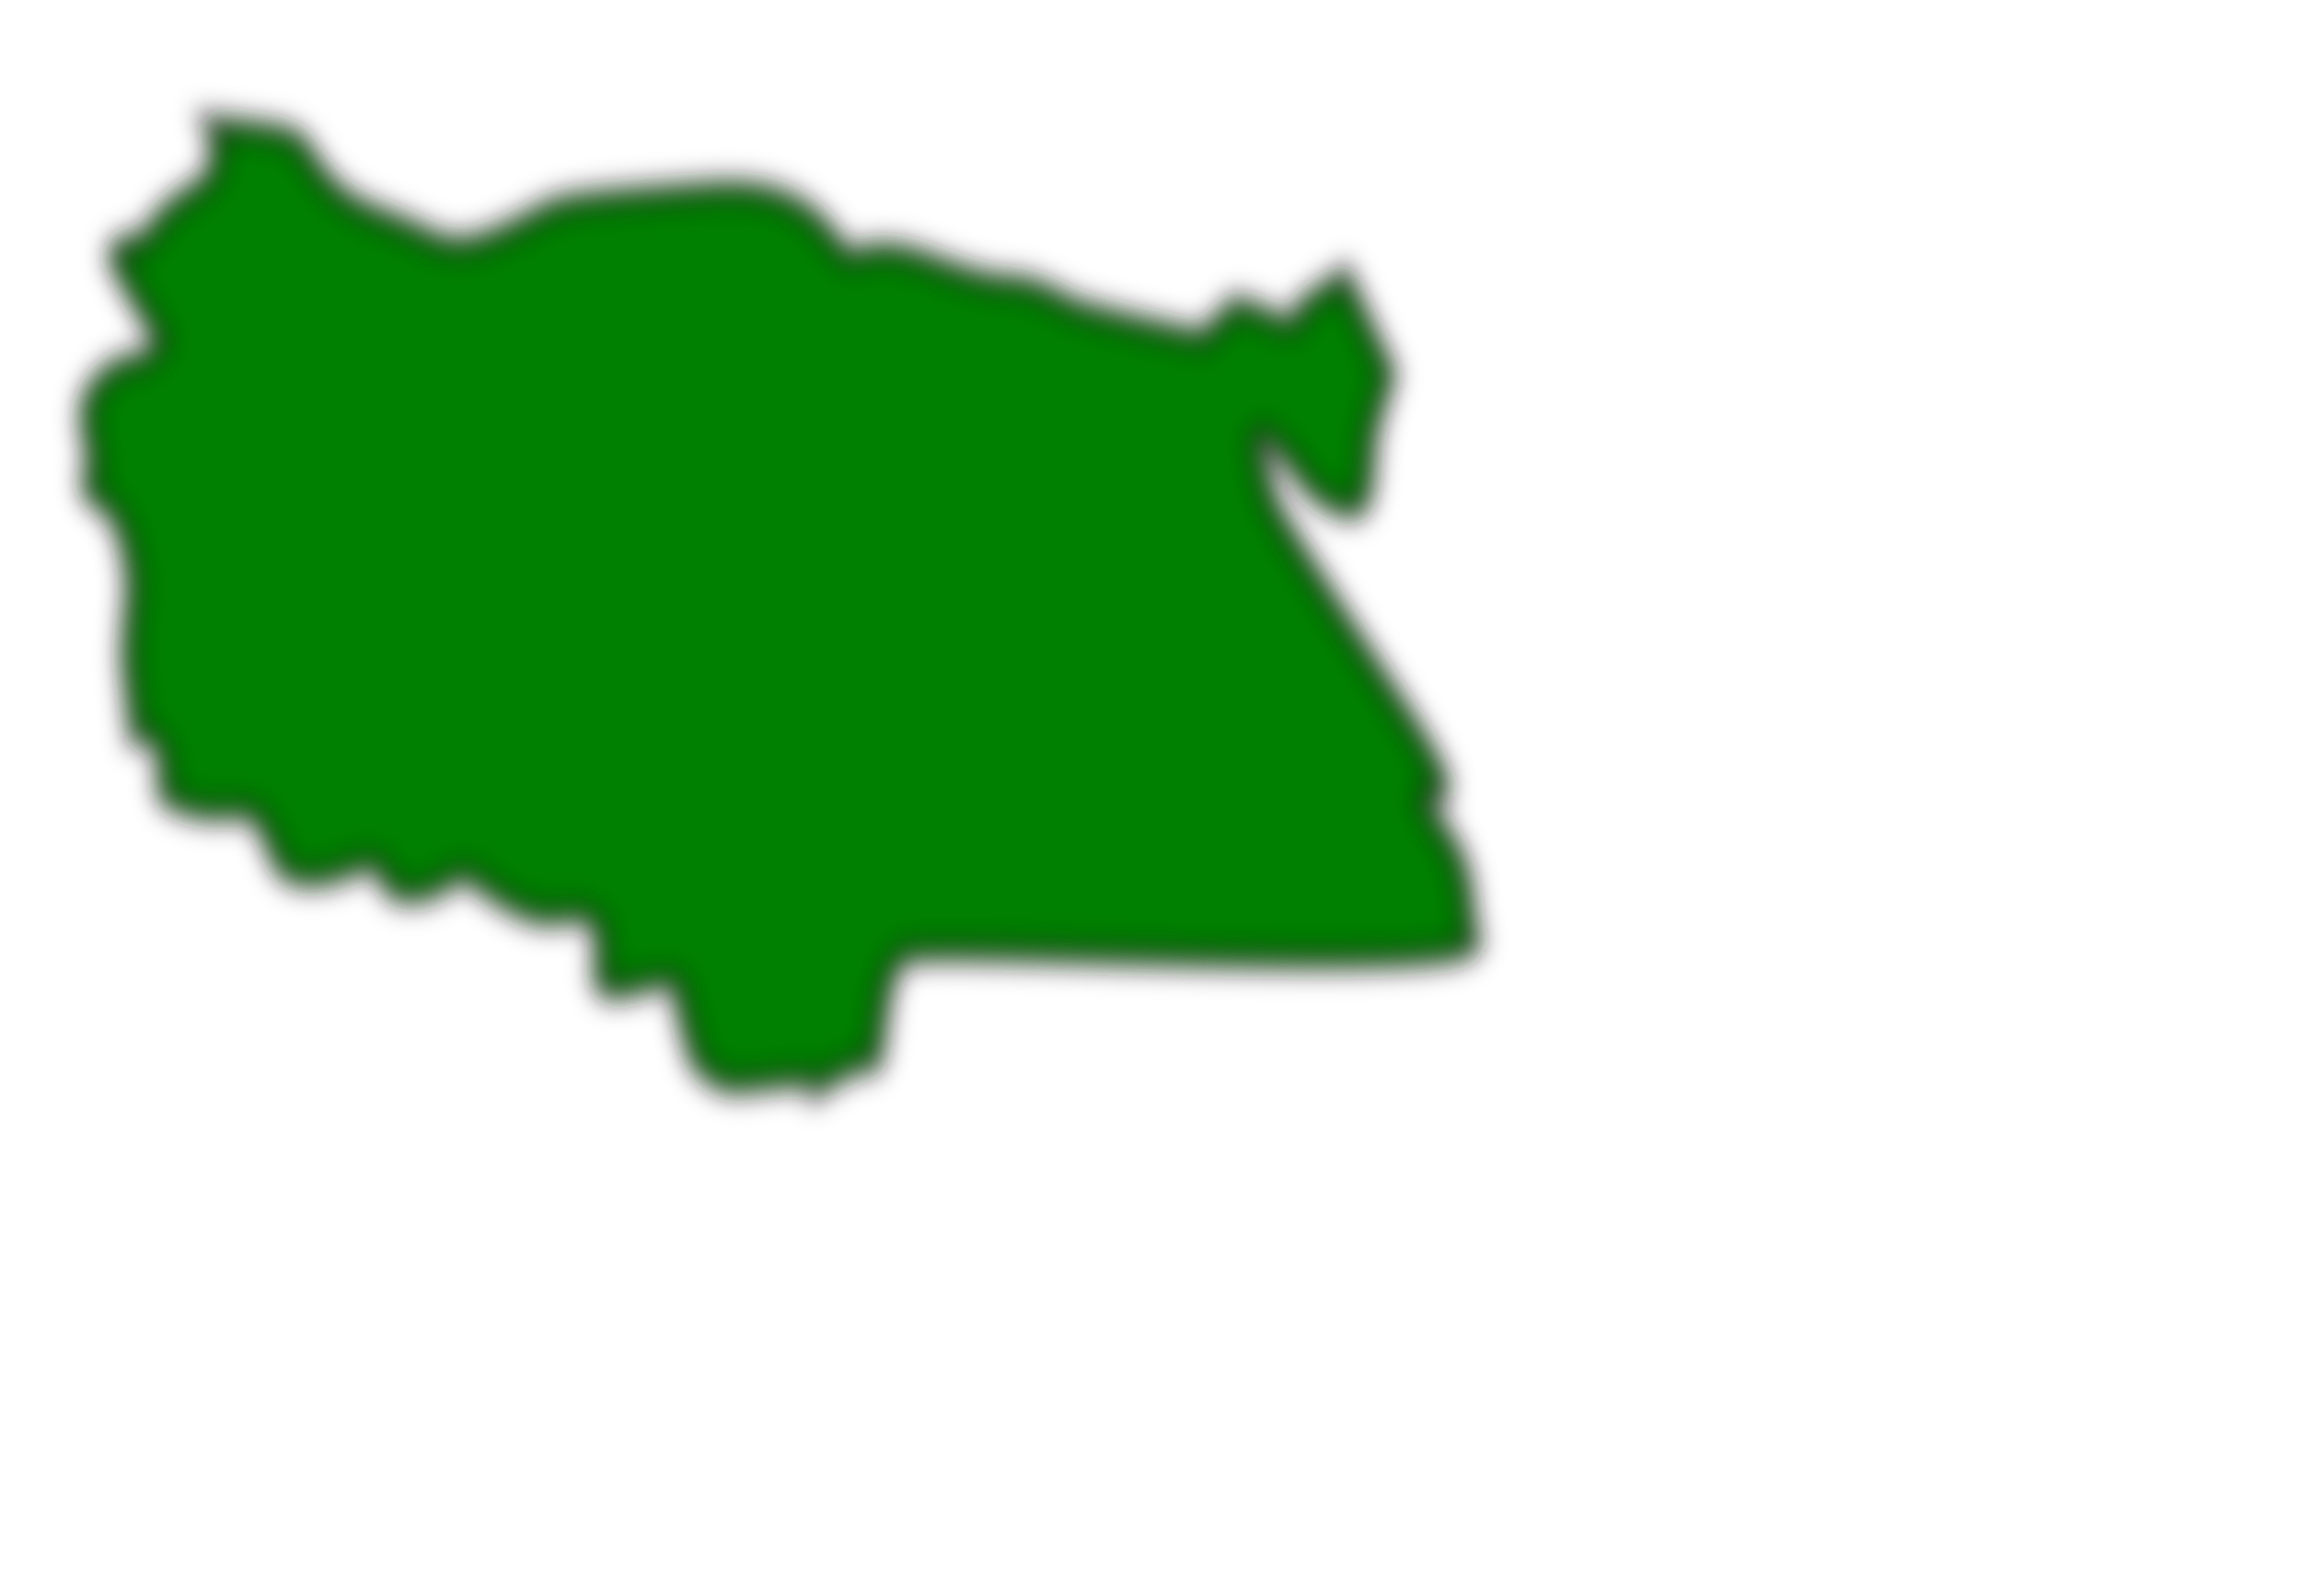
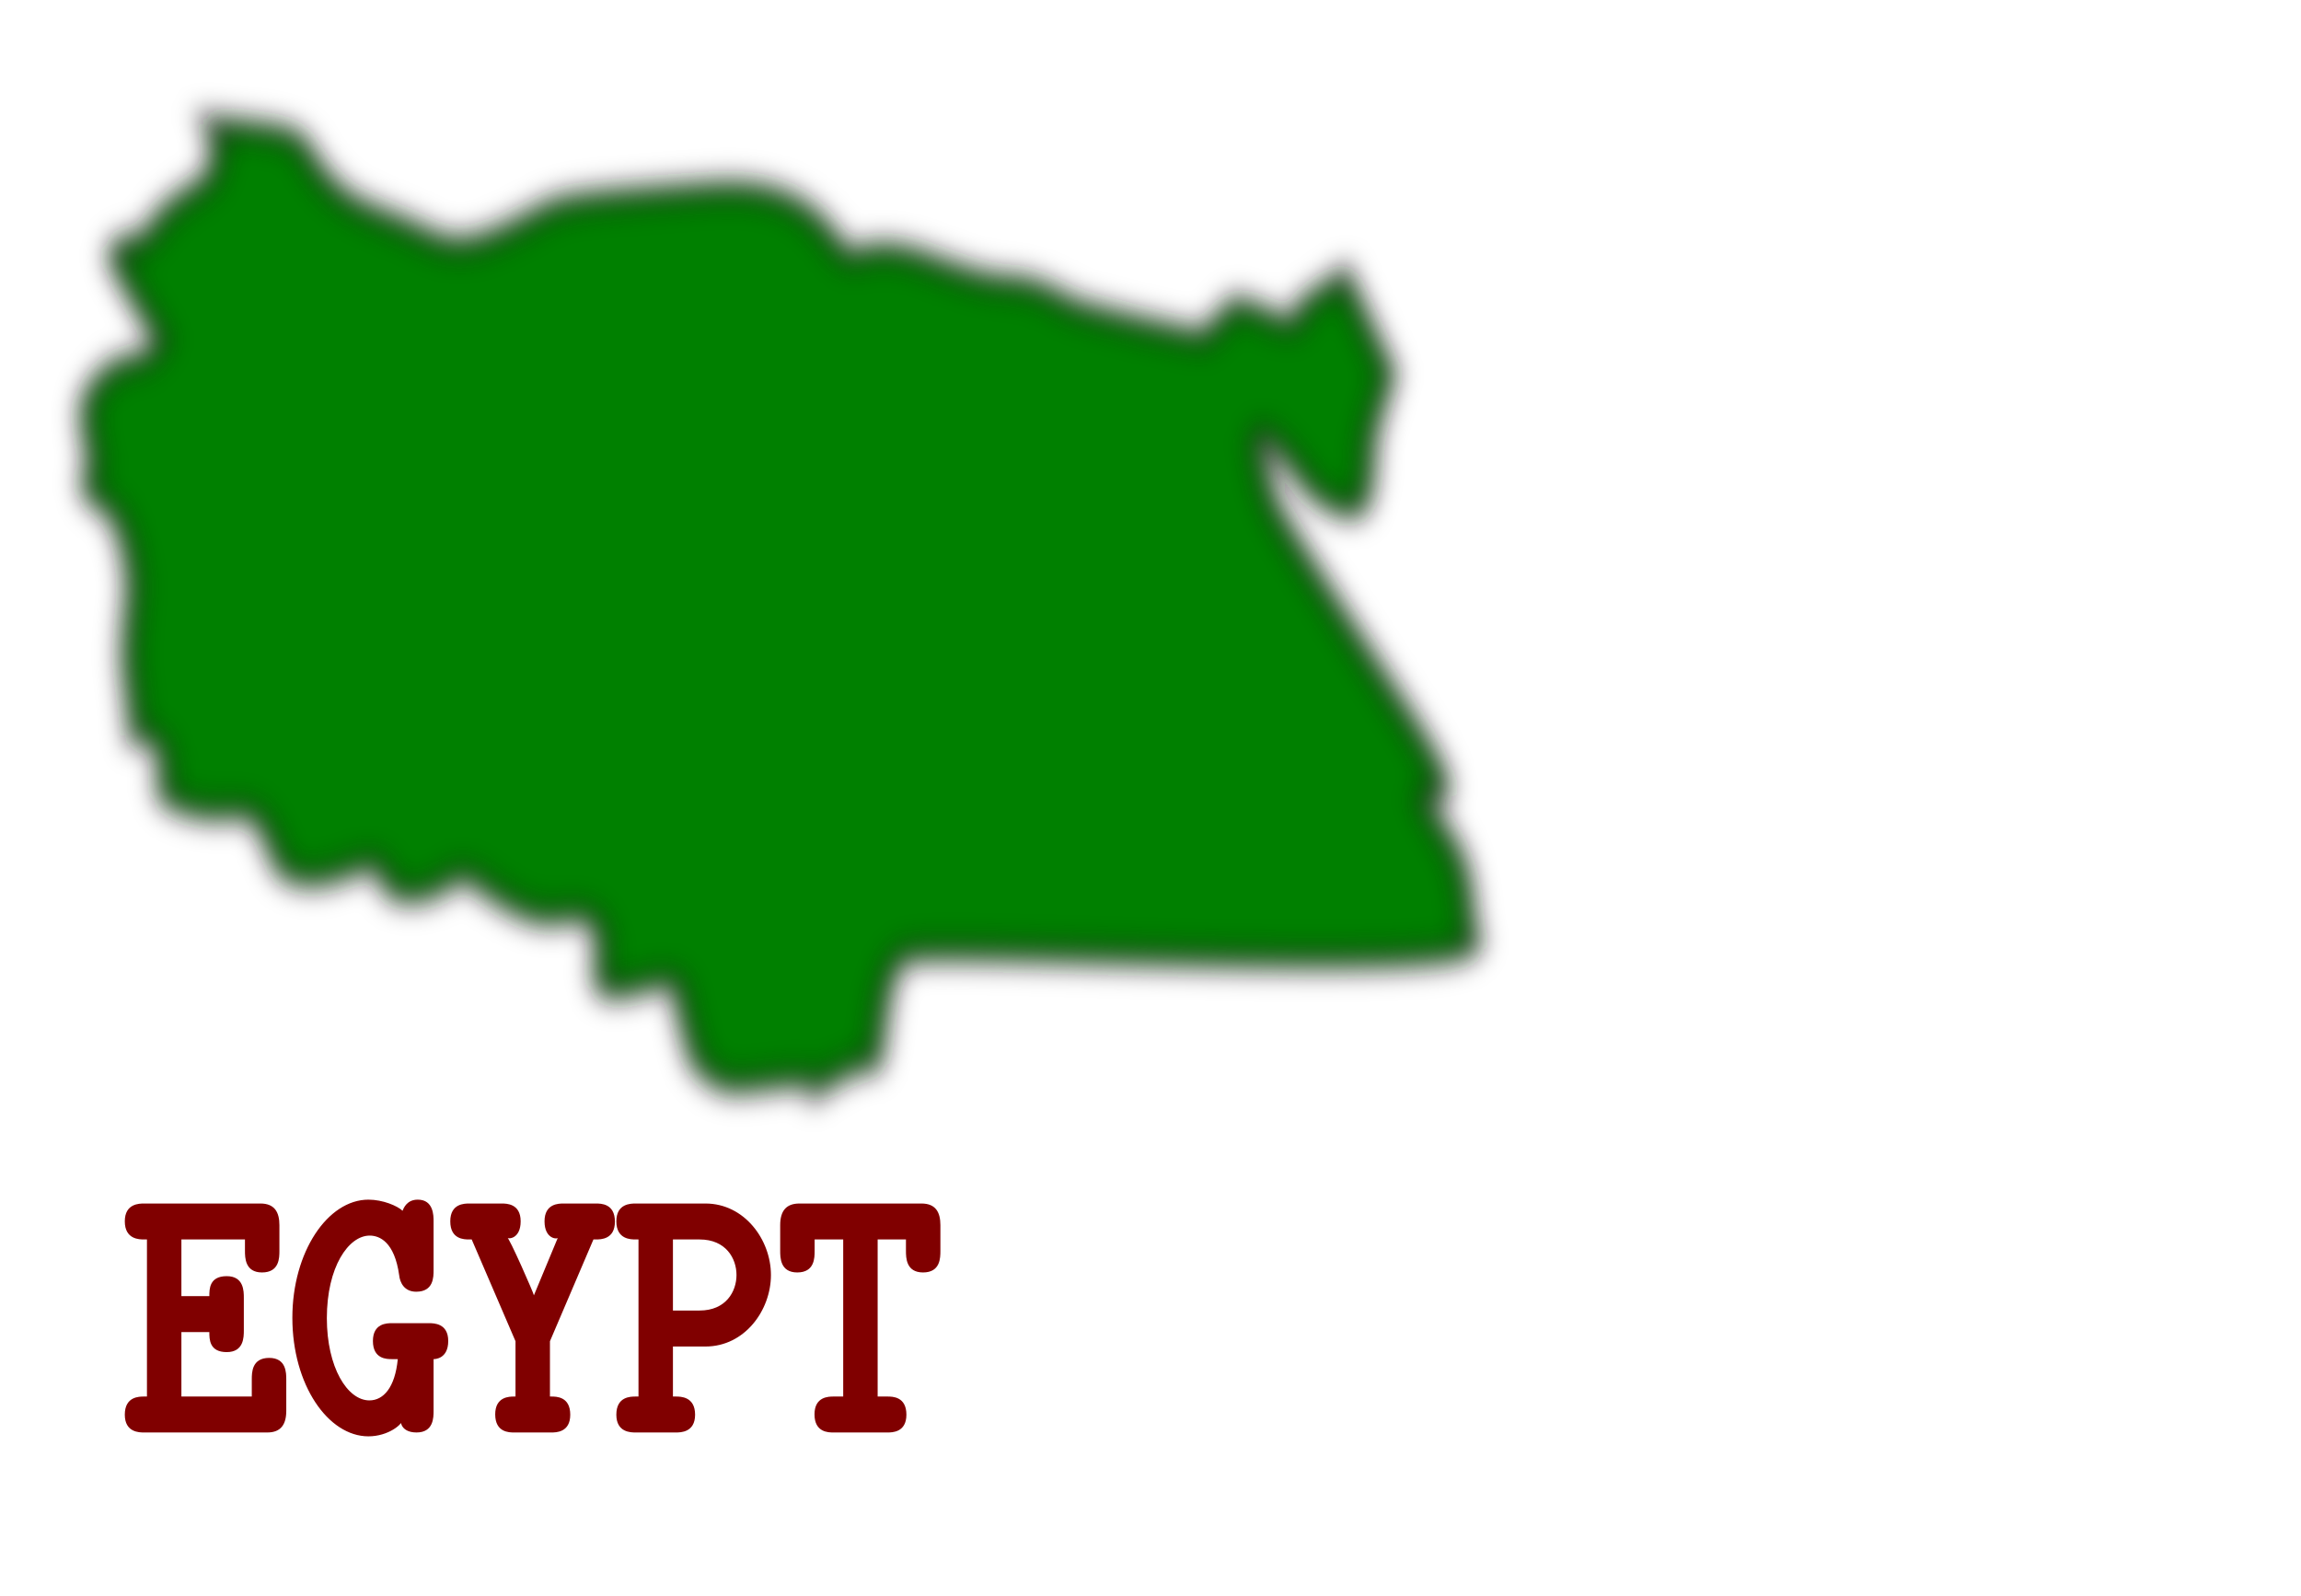
<svg xmlns="http://www.w3.org/2000/svg" id="svg2" viewBox="0 0 750 520" preserveAspectRatio="xMidYMid meet" version="1.2" style="enable-background:new" enable-background="new" width="100%" height="100%">
  <defs id="defs3186" />
  <filter id="filter12871">
    <feGaussianBlur stdDeviation="0.581" id="feGaussianBlur12873" />
  </filter>
  <path style="fill:green;fill-opacity:1;fill-rule:evenodd;stroke:#000000;stroke-width:1.2;stroke-linecap:butt;stroke-linejoin:miter;stroke-miterlimit:4.322;stroke-opacity:0.585;stroke-dasharray:none;stroke-dashoffset:0;display:inline;filter:url(#filter12871)" d="m 575.585,429.296 c -0.177,-0.884 -3.889,0.177 -4.773,-0.177 -0.884,-0.354 -1.414,-1.061 -1.414,-1.061 0,0 -0.707,-2.121 -0.884,-3.182 -0.177,-1.061 -2.652,0.177 -3.536,0 -0.884,-0.177 -0.177,-1.414 -0.53,-2.652 -0.354,-1.237 -1.768,-0.707 -2.652,-0.707 -0.884,0 -2.298,-0.707 -3.536,-1.591 -1.237,-0.884 -1.591,0.354 -3.005,0.53 -1.414,0.177 -1.414,-0.177 -1.945,-1.061 -0.53,-0.884 -2.298,0.53 -3.889,0.354 -1.591,-0.177 -1.237,-0.884 -2.121,-2.298 -0.884,-1.414 -1.768,-0.354 -3.712,-0.884 -1.945,-0.53 -1.237,-0.707 -1.414,-2.121 -0.177,-1.414 -1.414,-1.237 -1.414,-1.237 0,0 -0.177,-1.591 -0.354,-2.828 -0.177,-1.237 0.177,-3.182 0.177,-3.889 0,-0.707 -0.354,-3.359 -1.591,-3.889 -1.237,-0.53 -0.354,-1.768 -0.354,-1.768 0,0 -0.53,-1.768 -0.354,-2.652 0.177,-0.884 1.414,-1.945 2.298,-1.945 0.884,0 1.414,-1.061 1.414,-1.061 0,0 -1.414,-2.121 -2.121,-3.359 -0.707,-1.237 1.237,-1.061 1.237,-1.061 l 0.884,-1.061 c 0,0 0.354,-0.53 1.945,-1.414 1.591,-0.884 0.683,-2.909 0.683,-2.909 0,0 1.625,0.125 3.25,0.375 1.625,0.25 1.375,1 2.375,2 1,1 1.375,1.25 3.5,2 2.125,0.75 2.25,1.125 3.625,1.125 1.375,0 3.625,-1.25 4.5,-1.625 0.875,-0.375 2.375,-0.5 8.375,-0.875 6,-0.375 6,3.5 7.375,3 1.375,-0.5 2.875,0 3.625,0.25 0.75,0.25 2.875,1 4.125,1 1.25,0 2.625,0.75 3.125,1 0.5,0.25 6.25,1.5 6.875,1.5 l 1.625,-1.5 1.25,0.375 c 0,0 1,0.5 1.5,0.5 0.5,0 0.75,-0.875 0.75,-0.875 l 2,-1.25 2.25,4.375 c 0,0 -1,2.625 -1,3.375 0,0.75 -0.125,2.625 -0.625,2.75 -0.5,0.125 -1.125,-0.125 -1.875,-0.625 -0.75,-0.5 -1.5,-1.875 -2.625,-2.625 -1.125,-0.75 0,2.5 0,2.5 -0.125,0.5 2.375,3.875 6.75,9.875 4.375,6 0.5,3 1.375,4.5 0.875,1.5 1.75,2 2,4.25 0.25,2.25 0.125,1.125 0.5,2.25 L 609,422.75 c 0.125,1.625 -27.25,0 -28.875,0.5 -1.625,0.5 -1.25,5.25 -1.875,5 -0.625,-0.25 -2.665,1.046 -2.665,1.046 z" id="alaska" transform="matrix(6.372086,0,0,7.135025,-3401.194,-2708.866)" />
+   <text xml:space="preserve" style="font-size:107.871px;font-style:normal;font-variant:normal;font-weight:bold;font-stretch:normal;text-align:start;line-height:125%;letter-spacing:0px;word-spacing:0px;writing-mode:lr-tb;text-anchor:start;fill:#800000;fill-opacity:1;stroke:none;display:inline;enable-background:new;font-family:Latin Modern Mono;-inkscape-font-specification:Latin Modern Mono Bold" x="40.325" y="440.295" id="alberta_text" transform="scale(0.9430195,1.060423)">
+     <tspan id="tspan7513-9-23" x="40.325" y="440.295" style="font-size:107.871px;font-style:normal;font-variant:normal;font-weight:bold;font-stretch:normal;text-align:start;line-height:125%;writing-mode:lr-tb;text-anchor:start;fill:#800000;font-family:Latin Modern Mono;-inkscape-font-specification:Latin Modern Mono Bold">EGYPT</tspan>
+   </text>
</svg>
